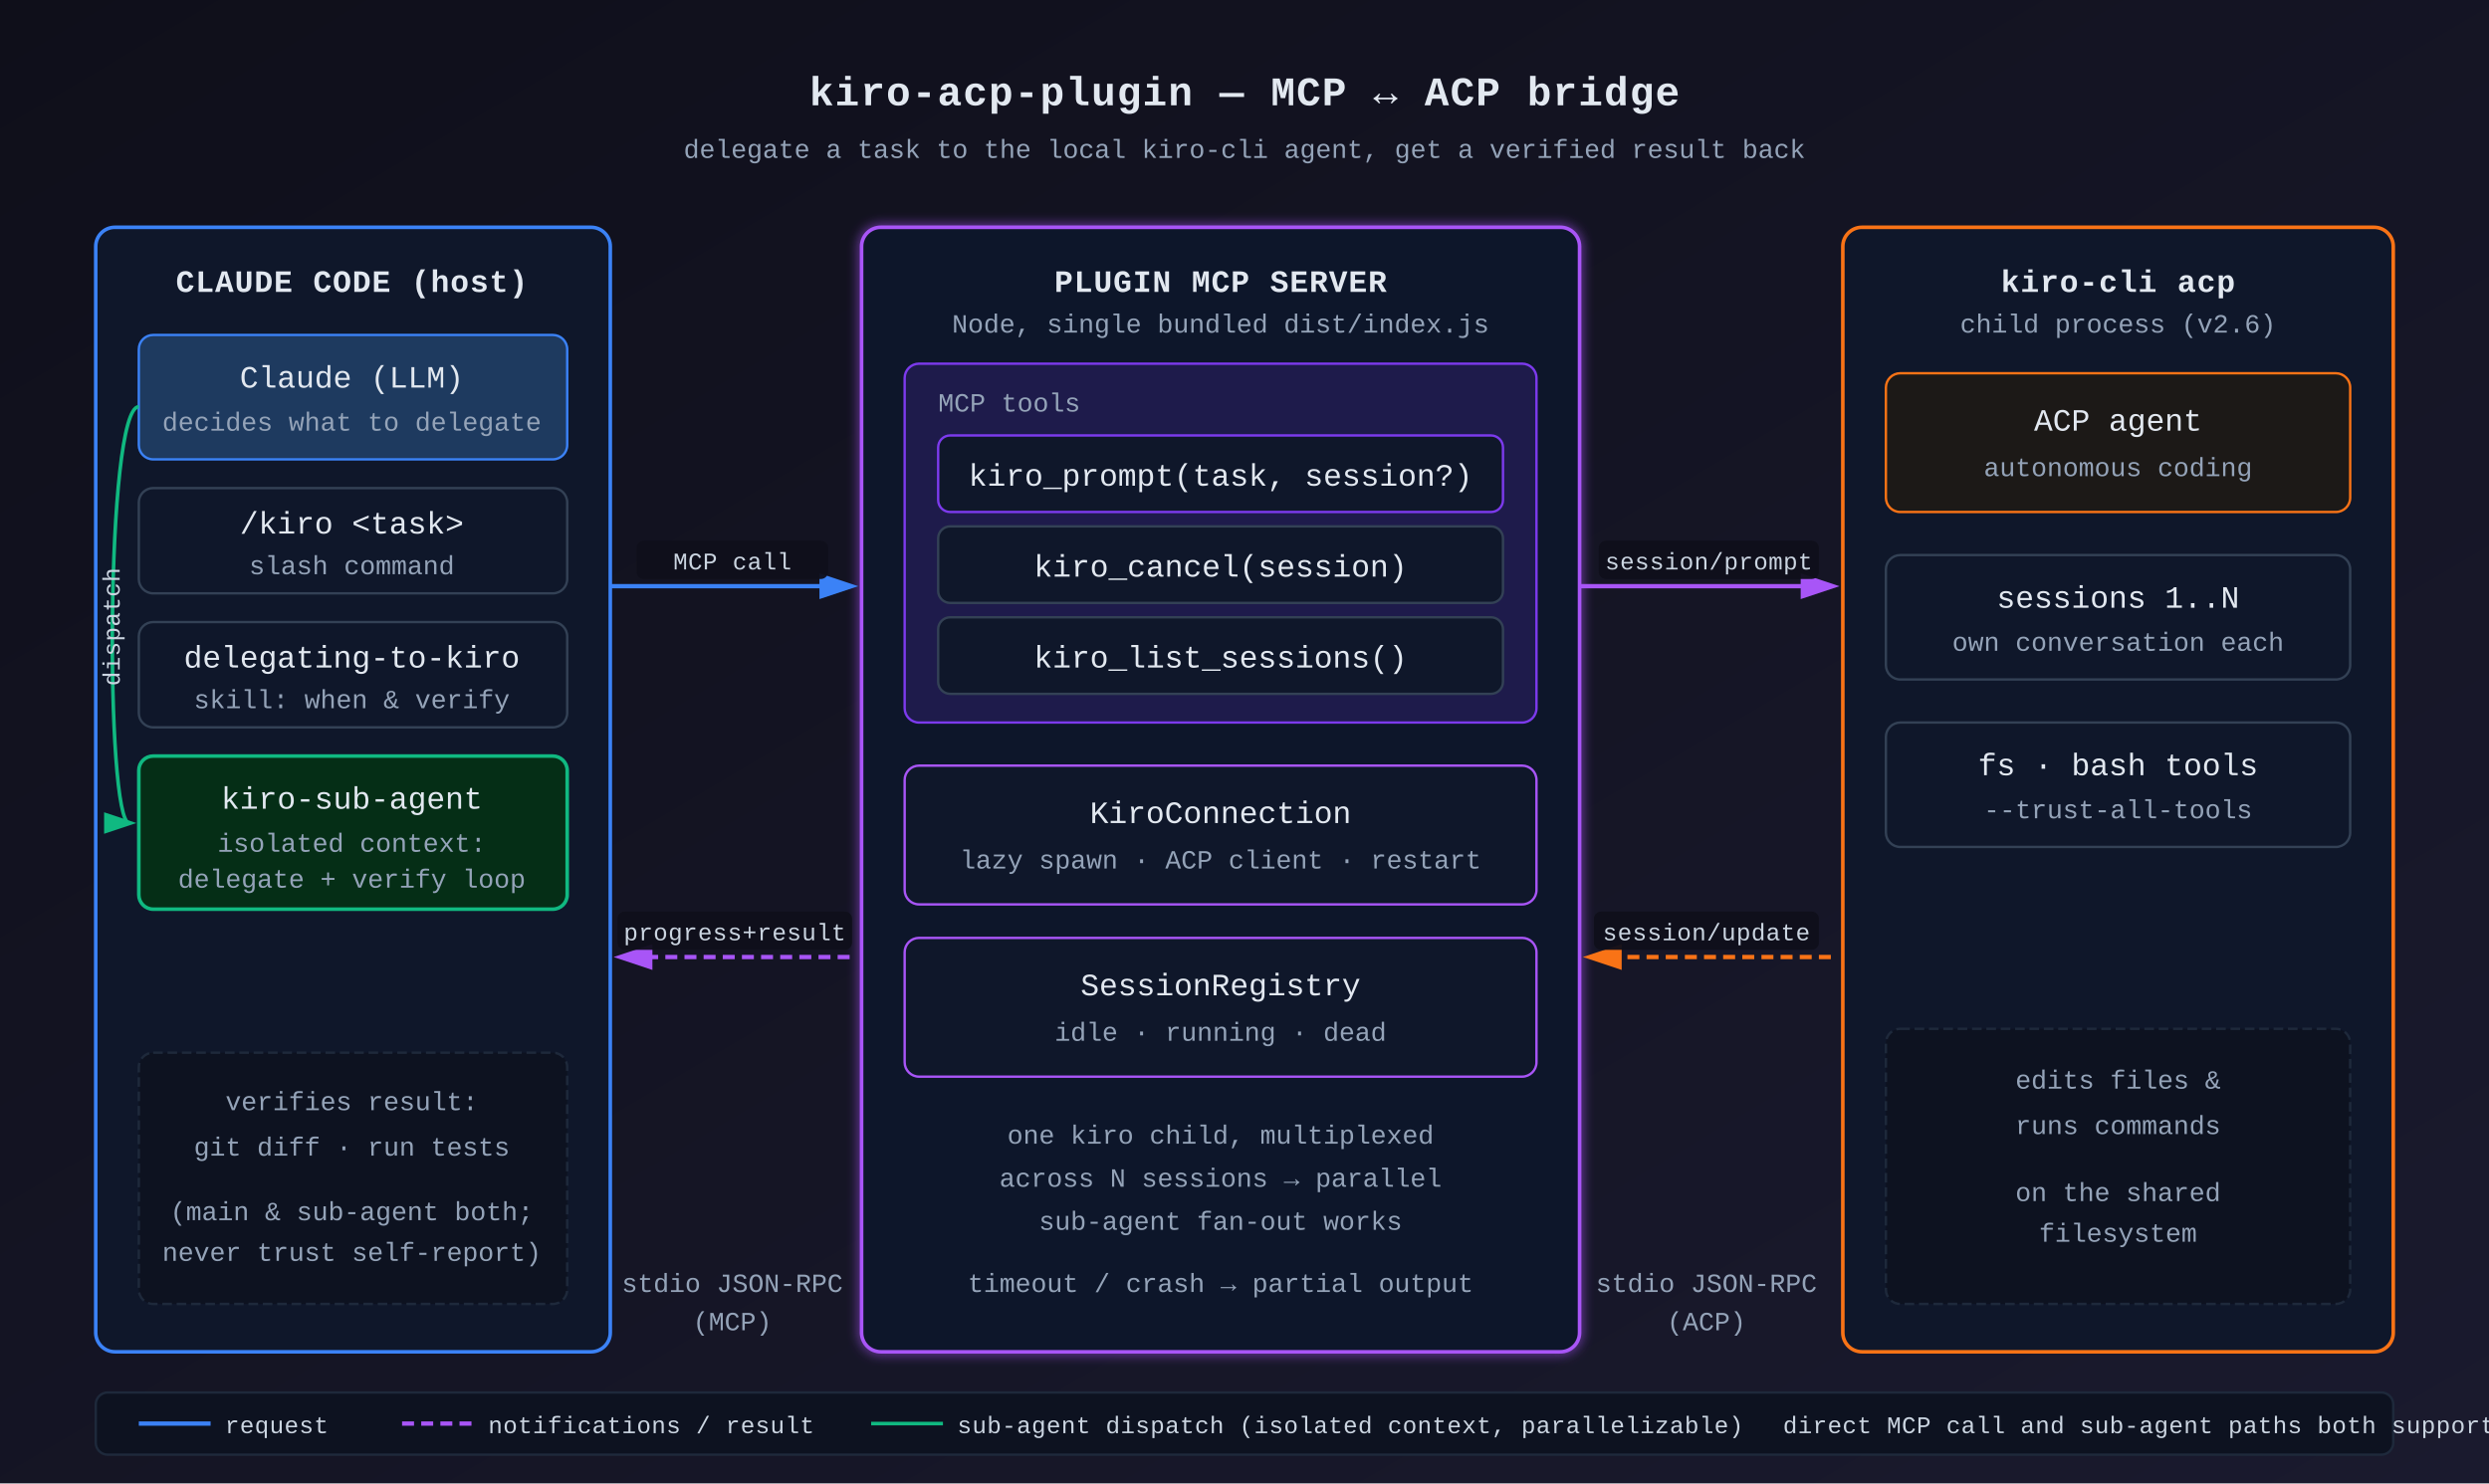
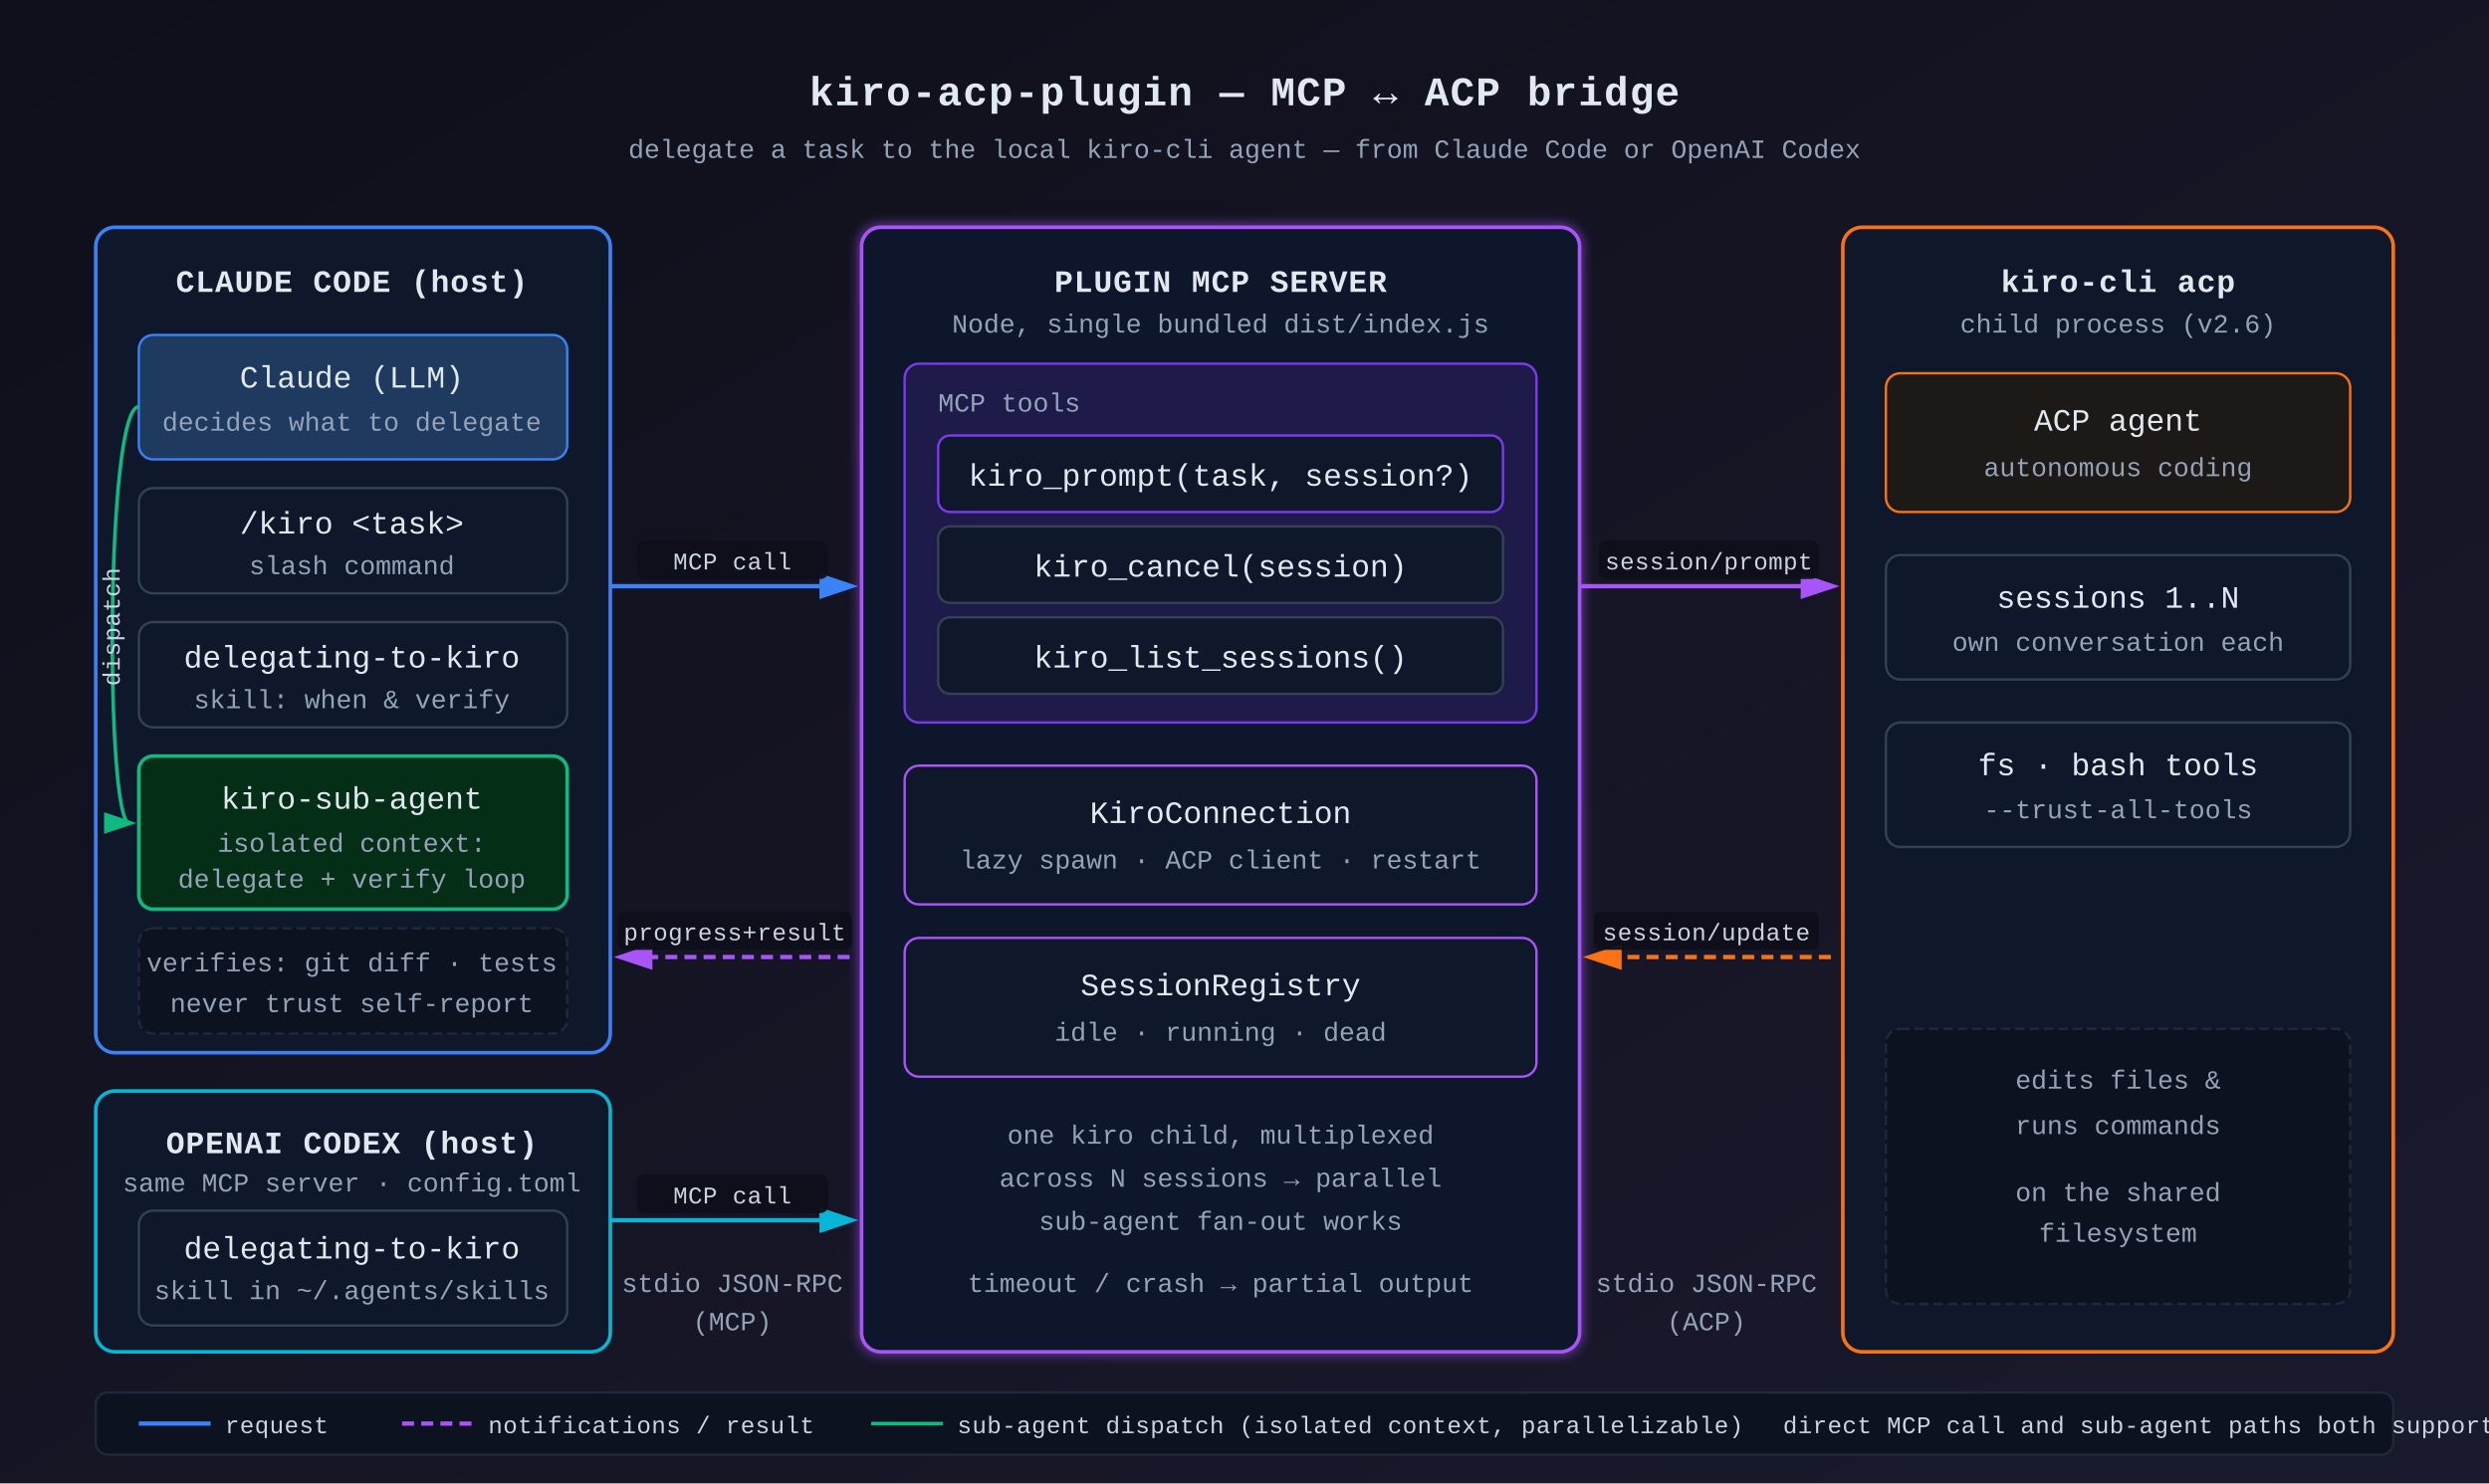
<svg xmlns="http://www.w3.org/2000/svg" viewBox="0 0 1040 620" width="1040" height="620">
  <style>
    text { font-family: 'SF Mono','Fira Code','Cascadia Code','Courier New',monospace; fill:#e2e8f0; }
    .hdr { font-weight:700; letter-spacing:0.03em; }
    .lbl { font-size:13px; }
    .sub { font-size:11px; fill:#94a3b8; }
    .arr { font-size:10px; fill:#cbd5e1; letter-spacing:0.02em; }
  </style>
  <defs>
    <linearGradient id="bg-grad" x1="0%" y1="0%" x2="100%" y2="100%">
      <stop offset="0%" stop-color="#0f0f1a" />
      <stop offset="100%" stop-color="#1a1a2e" />
    </linearGradient>
    <marker id="arr-blue" markerWidth="9" markerHeight="7" refX="7" refY="3" orient="auto">
      <polygon points="0 0, 9 3, 0 6" fill="#3b82f6" />
    </marker>
    <marker id="arr-purple" markerWidth="9" markerHeight="7" refX="7" refY="3" orient="auto">
      <polygon points="0 0, 9 3, 0 6" fill="#a855f7" />
    </marker>
    <marker id="arr-orange" markerWidth="9" markerHeight="7" refX="7" refY="3" orient="auto">
      <polygon points="0 0, 9 3, 0 6" fill="#f97316" />
    </marker>
    <marker id="arr-green" markerWidth="9" markerHeight="7" refX="7" refY="3" orient="auto">
      <polygon points="0 0, 9 3, 0 6" fill="#10b981" />
    </marker>
+     <marker id="arr-cyan" markerWidth="9" markerHeight="7" refX="7" refY="3" orient="auto">
+       <polygon points="0 0, 9 3, 0 6" fill="#06b6d4" />
+     </marker>
    <filter id="glow-purple">
      <feGaussianBlur stdDeviation="2.5" result="b" />
      <feMerge>
        <feMergeNode in="b" />
        <feMergeNode in="SourceGraphic" />
      </feMerge>
    </filter>
  </defs>
  <rect width="1040" height="620" fill="url(#bg-grad)" />
  <text x="520" y="44" text-anchor="middle" class="hdr" font-size="17">kiro-acp-plugin — MCP ↔ ACP bridge</text>
-   <text x="520" y="66" text-anchor="middle" class="sub">delegate a task to the local kiro-cli agent, get a verified result back</text>
-   <rect x="40" y="95" width="215" height="470" rx="8" fill="#0f172a" stroke="#3b82f6" stroke-width="1.5" />
+   <text x="520" y="66" text-anchor="middle" class="sub">delegate a task to the local kiro-cli agent — from Claude Code or OpenAI Codex</text>
+   <rect x="40" y="95" width="215" height="345" rx="8" fill="#0f172a" stroke="#3b82f6" stroke-width="1.5" />
  <text x="147" y="122" text-anchor="middle" class="hdr lbl" fill="#3b82f6">CLAUDE CODE (host)</text>
  <rect x="58" y="140" width="179" height="52" rx="6" fill="#1e3a5f" stroke="#3b82f6" stroke-width="1" />
  <text x="147" y="162" text-anchor="middle" class="lbl">Claude (LLM)</text>
  <text x="147" y="180" text-anchor="middle" class="sub">decides what to delegate</text>
  <rect x="58" y="204" width="179" height="44" rx="6" fill="#0f172a" stroke="#334155" stroke-width="1" />
  <text x="147" y="223" text-anchor="middle" class="lbl">/kiro &lt;task&gt;</text>
  <text x="147" y="240" text-anchor="middle" class="sub">slash command</text>
  <rect x="58" y="260" width="179" height="44" rx="6" fill="#0f172a" stroke="#334155" stroke-width="1" />
  <text x="147" y="279" text-anchor="middle" class="lbl">delegating-to-kiro</text>
  <text x="147" y="296" text-anchor="middle" class="sub">skill: when &amp; verify</text>
  <rect x="58" y="316" width="179" height="64" rx="6" fill="#052e16" stroke="#10b981" stroke-width="1.5" />
  <text x="147" y="338" text-anchor="middle" class="lbl">kiro-sub-agent</text>
  <text x="147" y="356" text-anchor="middle" class="sub">isolated context:</text>
  <text x="147" y="371" text-anchor="middle" class="sub">delegate + verify loop</text>
  <path d="M58,170 C 44,170 44,344 54,344" stroke="#10b981" stroke-width="1.5" fill="none" marker-end="url(#arr-green)" />
  <text x="50" y="262" class="arr" fill="#6ee7b7" transform="rotate(-90 50 262)" text-anchor="middle">dispatch</text>
-   <rect x="58" y="440" width="179" height="105" rx="6" fill="#0d1220" stroke="#1e293b" stroke-width="1" stroke-dasharray="4,2" />
-   <text x="147" y="464" text-anchor="middle" class="sub">verifies result:</text>
-   <text x="147" y="483" text-anchor="middle" class="sub">git diff · run tests</text>
-   <text x="147" y="510" text-anchor="middle" class="sub" fill="#64748b">(main &amp; sub-agent both;</text>
-   <text x="147" y="527" text-anchor="middle" class="sub" fill="#64748b">never trust self-report)</text>
+   <rect x="58" y="388" width="179" height="44" rx="6" fill="#0d1220" stroke="#1e293b" stroke-width="1" stroke-dasharray="4,2" />
+   <text x="147" y="406" text-anchor="middle" class="sub">verifies: git diff · tests</text>
+   <text x="147" y="423" text-anchor="middle" class="sub" fill="#64748b">never trust self-report</text>
+   <rect x="40" y="456" width="215" height="109" rx="8" fill="#0f172a" stroke="#06b6d4" stroke-width="1.5" />
+   <text x="147" y="482" text-anchor="middle" class="hdr lbl" fill="#06b6d4">OPENAI CODEX (host)</text>
+   <text x="147" y="498" text-anchor="middle" class="sub">same MCP server · config.toml</text>
+   <rect x="58" y="506" width="179" height="48" rx="6" fill="#0f172a" stroke="#334155" stroke-width="1" />
+   <text x="147" y="526" text-anchor="middle" class="lbl">delegating-to-kiro</text>
+   <text x="147" y="543" text-anchor="middle" class="sub">skill in ~/.agents/skills</text>
  <rect x="360" y="95" width="300" height="470" rx="8" fill="#0f172a" stroke="#a855f7" stroke-width="1.5" filter="url(#glow-purple)" />
  <text x="510" y="122" text-anchor="middle" class="hdr lbl" fill="#a855f7">PLUGIN MCP SERVER</text>
  <text x="510" y="139" text-anchor="middle" class="sub">Node, single bundled dist/index.js</text>
  <rect x="378" y="152" width="264" height="150" rx="6" fill="#1e1b4b" stroke="#7c3aed" stroke-width="1" />
  <text x="392" y="172" class="sub" fill="#c4b5fd">MCP tools</text>
  <rect x="392" y="182" width="236" height="32" rx="5" fill="#0f172a" stroke="#7c3aed" stroke-width="1" />
  <text x="510" y="203" text-anchor="middle" class="lbl">kiro_prompt(task, session?)</text>
  <rect x="392" y="220" width="236" height="32" rx="5" fill="#0f172a" stroke="#334155" stroke-width="1" />
  <text x="510" y="241" text-anchor="middle" class="lbl">kiro_cancel(session)</text>
  <rect x="392" y="258" width="236" height="32" rx="5" fill="#0f172a" stroke="#334155" stroke-width="1" />
  <text x="510" y="279" text-anchor="middle" class="lbl">kiro_list_sessions()</text>
  <rect x="378" y="320" width="264" height="58" rx="6" fill="#0f172a" stroke="#a855f7" stroke-width="1" />
  <text x="510" y="344" text-anchor="middle" class="lbl">KiroConnection</text>
  <text x="510" y="363" text-anchor="middle" class="sub">lazy spawn · ACP client · restart</text>
  <rect x="378" y="392" width="264" height="58" rx="6" fill="#0f172a" stroke="#a855f7" stroke-width="1" />
  <text x="510" y="416" text-anchor="middle" class="lbl">SessionRegistry</text>
  <text x="510" y="435" text-anchor="middle" class="sub">idle · running · dead</text>
  <text x="510" y="478" text-anchor="middle" class="sub" fill="#64748b">one kiro child, multiplexed</text>
  <text x="510" y="496" text-anchor="middle" class="sub" fill="#64748b">across N sessions → parallel</text>
  <text x="510" y="514" text-anchor="middle" class="sub" fill="#64748b">sub-agent fan-out works</text>
  <text x="510" y="540" text-anchor="middle" class="sub" fill="#64748b">timeout / crash → partial output</text>
  <rect x="770" y="95" width="230" height="470" rx="8" fill="#0f172a" stroke="#f97316" stroke-width="1.5" />
  <text x="885" y="122" text-anchor="middle" class="hdr lbl" fill="#f97316">kiro-cli acp</text>
  <text x="885" y="139" text-anchor="middle" class="sub">child process (v2.6)</text>
  <rect x="788" y="156" width="194" height="58" rx="6" fill="#1c1917" stroke="#f97316" stroke-width="1" />
  <text x="885" y="180" text-anchor="middle" class="lbl">ACP agent</text>
  <text x="885" y="199" text-anchor="middle" class="sub">autonomous coding</text>
  <rect x="788" y="232" width="194" height="52" rx="6" fill="#0f172a" stroke="#334155" stroke-width="1" />
  <text x="885" y="254" text-anchor="middle" class="lbl">sessions 1..N</text>
  <text x="885" y="272" text-anchor="middle" class="sub">own conversation each</text>
  <rect x="788" y="302" width="194" height="52" rx="6" fill="#0f172a" stroke="#334155" stroke-width="1" />
  <text x="885" y="324" text-anchor="middle" class="lbl">fs · bash tools</text>
  <text x="885" y="342" text-anchor="middle" class="sub">--trust-all-tools</text>
  <rect x="788" y="430" width="194" height="115" rx="6" fill="#0d1220" stroke="#1e293b" stroke-width="1" stroke-dasharray="4,2" />
  <text x="885" y="455" text-anchor="middle" class="sub">edits files &amp;</text>
  <text x="885" y="474" text-anchor="middle" class="sub">runs commands</text>
  <text x="885" y="502" text-anchor="middle" class="sub" fill="#64748b">on the shared</text>
  <text x="885" y="519" text-anchor="middle" class="sub" fill="#64748b">filesystem</text>
  <path d="M255,245 H355" stroke="#3b82f6" stroke-width="1.8" fill="none" marker-end="url(#arr-blue)" />
  <rect x="266" y="226" width="80" height="16" rx="3" fill="#0f0f1a" opacity="0.95" />
  <text x="306" y="238" text-anchor="middle" class="arr">MCP call</text>
  <path d="M355,400 H260" stroke="#a855f7" stroke-width="1.8" fill="none" stroke-dasharray="5,3" marker-end="url(#arr-purple)" />
  <rect x="258" y="381" width="98" height="16" rx="3" fill="#0f0f1a" opacity="0.95" />
  <text x="307" y="393" text-anchor="middle" class="arr">progress+result</text>
  <path d="M660,245 H765" stroke="#a855f7" stroke-width="1.8" fill="none" marker-end="url(#arr-purple)" />
  <rect x="668" y="226" width="92" height="16" rx="3" fill="#0f0f1a" opacity="0.95" />
  <text x="714" y="238" text-anchor="middle" class="arr">session/prompt</text>
  <path d="M765,400 H665" stroke="#f97316" stroke-width="1.8" fill="none" stroke-dasharray="5,3" marker-end="url(#arr-orange)" />
  <rect x="666" y="381" width="94" height="16" rx="3" fill="#0f0f1a" opacity="0.95" />
  <text x="713" y="393" text-anchor="middle" class="arr">session/update</text>
+   <path d="M255,510 H355" stroke="#06b6d4" stroke-width="1.8" fill="none" marker-end="url(#arr-cyan)" />
+   <rect x="266" y="491" width="80" height="16" rx="3" fill="#0f0f1a" opacity="0.95" />
+   <text x="306" y="503" text-anchor="middle" class="arr">MCP call</text>
  <text x="306" y="540" text-anchor="middle" class="sub" fill="#475569">stdio JSON-RPC</text>
  <text x="306" y="556" text-anchor="middle" class="sub" fill="#475569">(MCP)</text>
  <text x="713" y="540" text-anchor="middle" class="sub" fill="#475569">stdio JSON-RPC</text>
  <text x="713" y="556" text-anchor="middle" class="sub" fill="#475569">(ACP)</text>
  <rect x="40" y="582" width="960" height="26" rx="5" fill="#0d1220" stroke="#1e293b" stroke-width="1" />
  <line x1="58" y1="595" x2="88" y2="595" stroke="#3b82f6" stroke-width="1.8" />
  <text x="94" y="599" class="arr">request</text>
  <line x1="168" y1="595" x2="198" y2="595" stroke="#a855f7" stroke-width="1.8" stroke-dasharray="5,3" />
  <text x="204" y="599" class="arr">notifications / result</text>
  <line x1="364" y1="595" x2="394" y2="595" stroke="#10b981" stroke-width="1.5" />
  <text x="400" y="599" class="arr">sub-agent dispatch (isolated context, parallelizable)</text>
  <text x="745" y="599" class="arr" fill="#94a3b8">direct MCP call and sub-agent paths both supported</text>
</svg>
